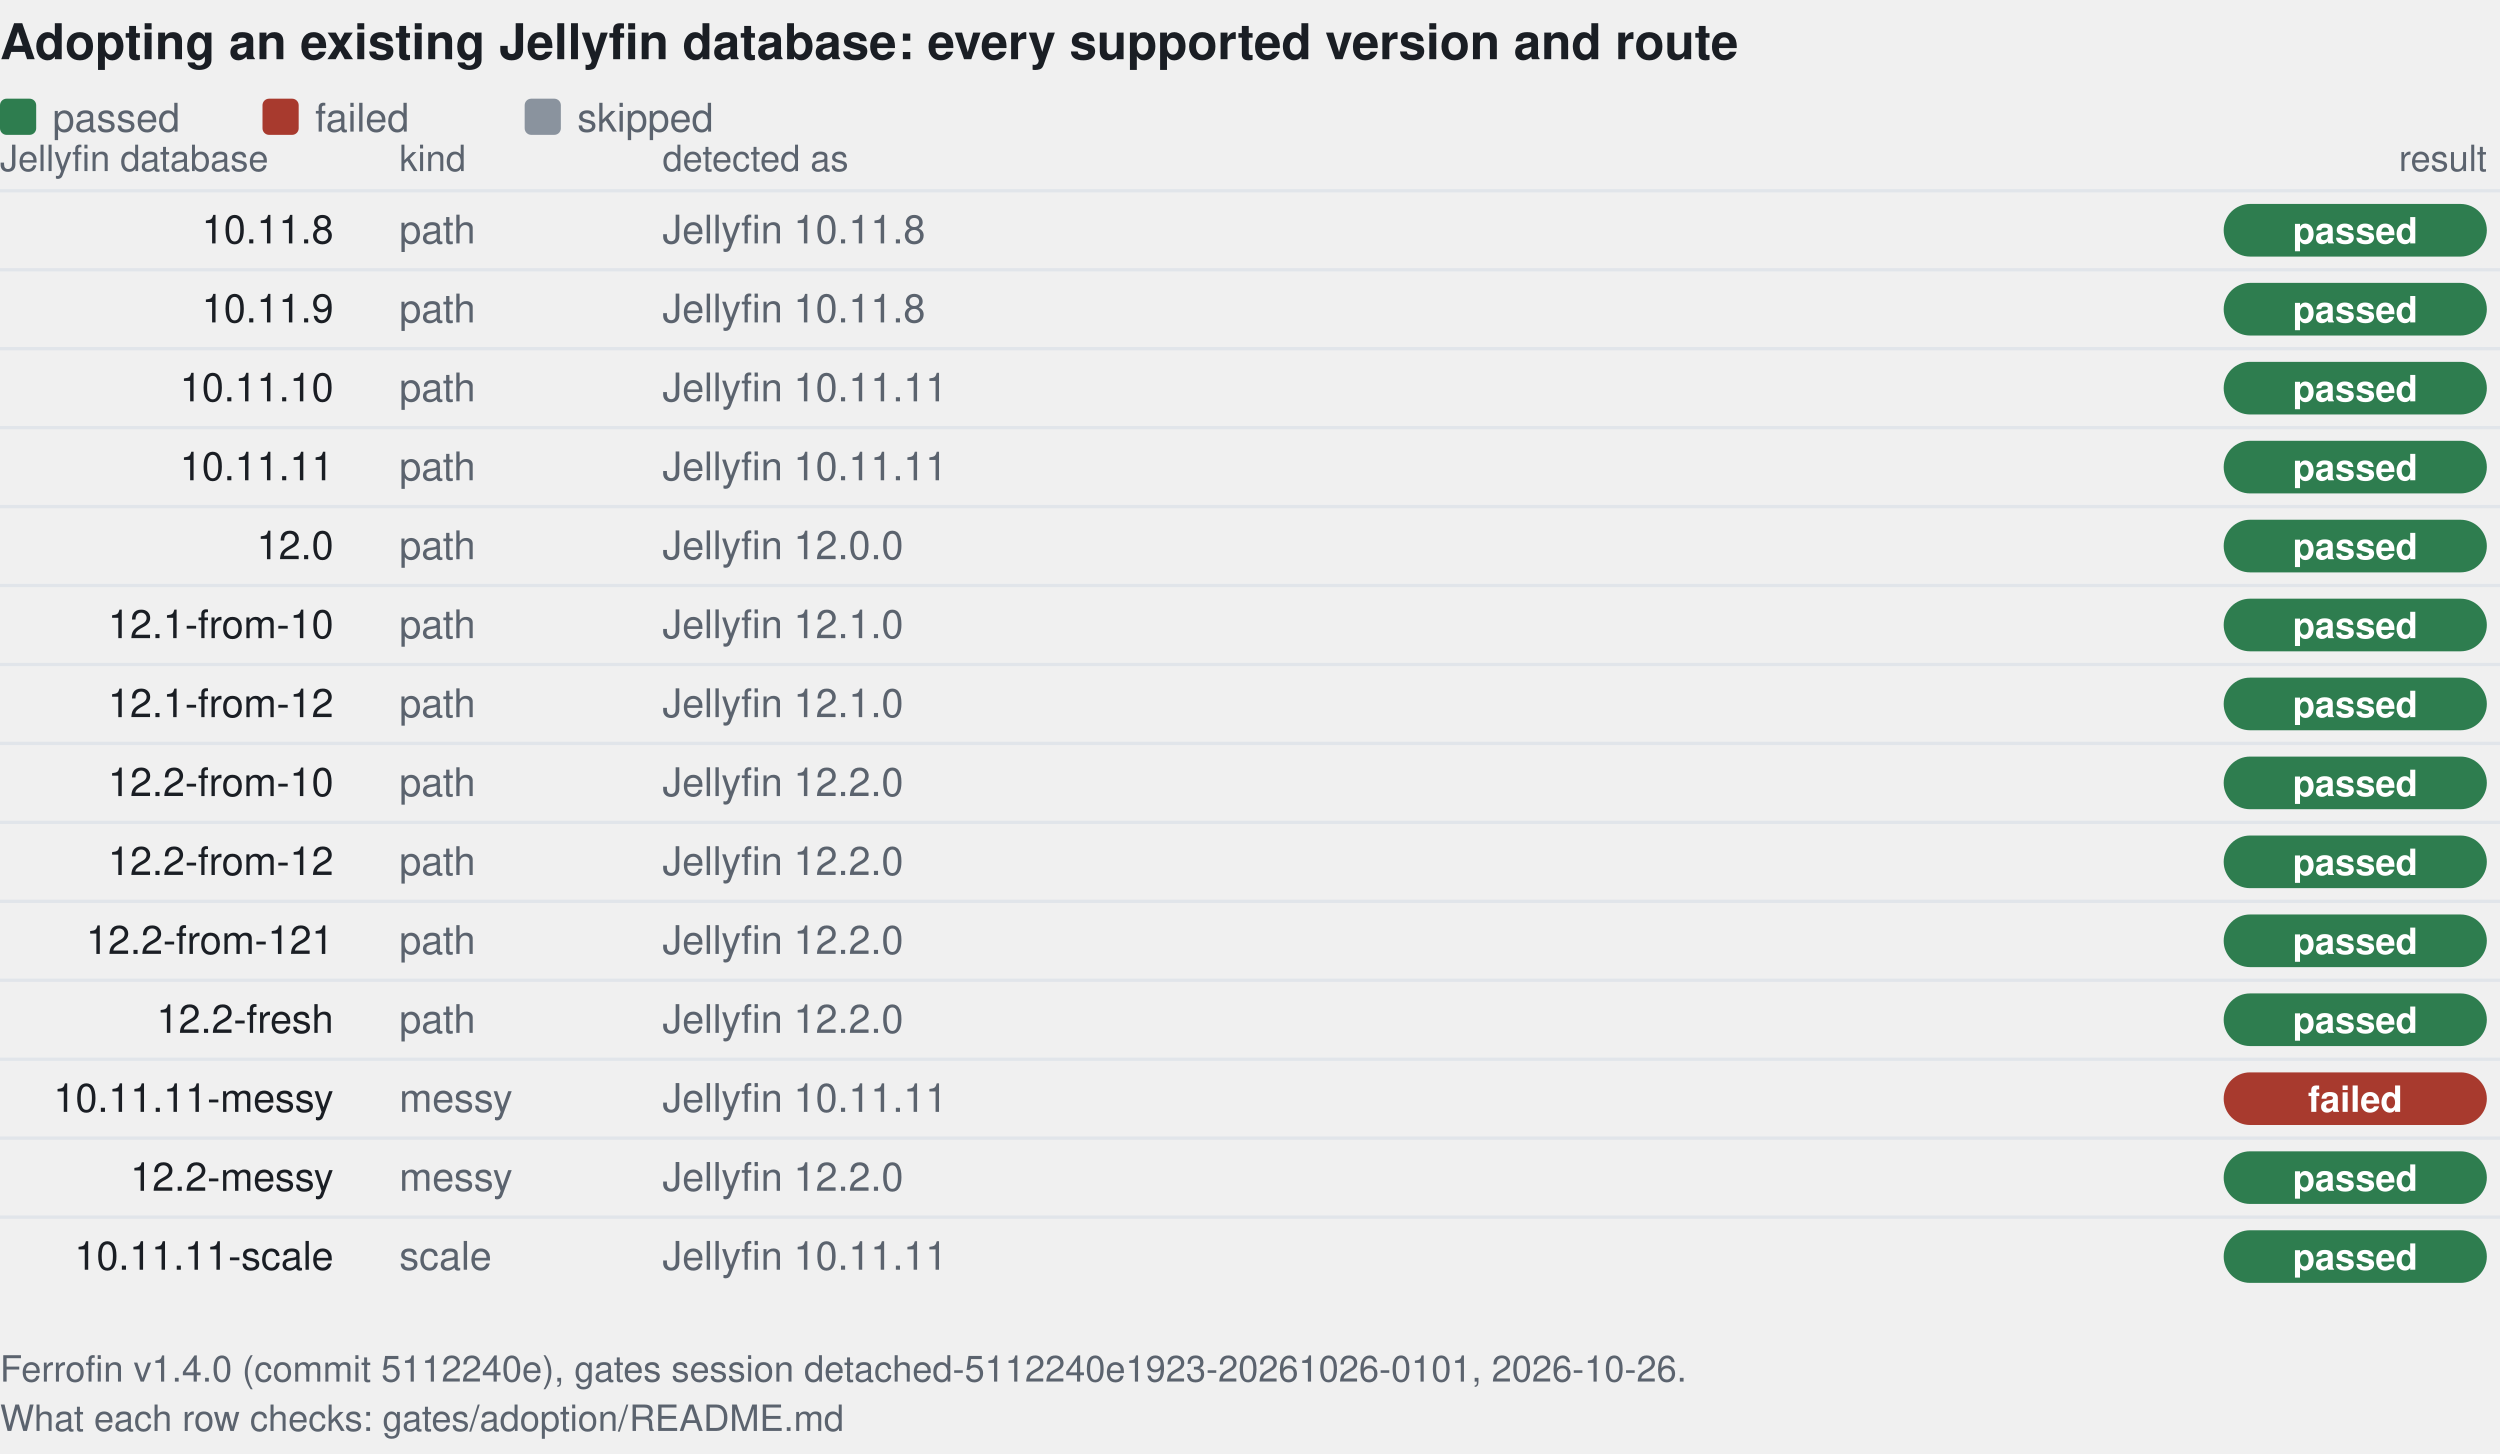
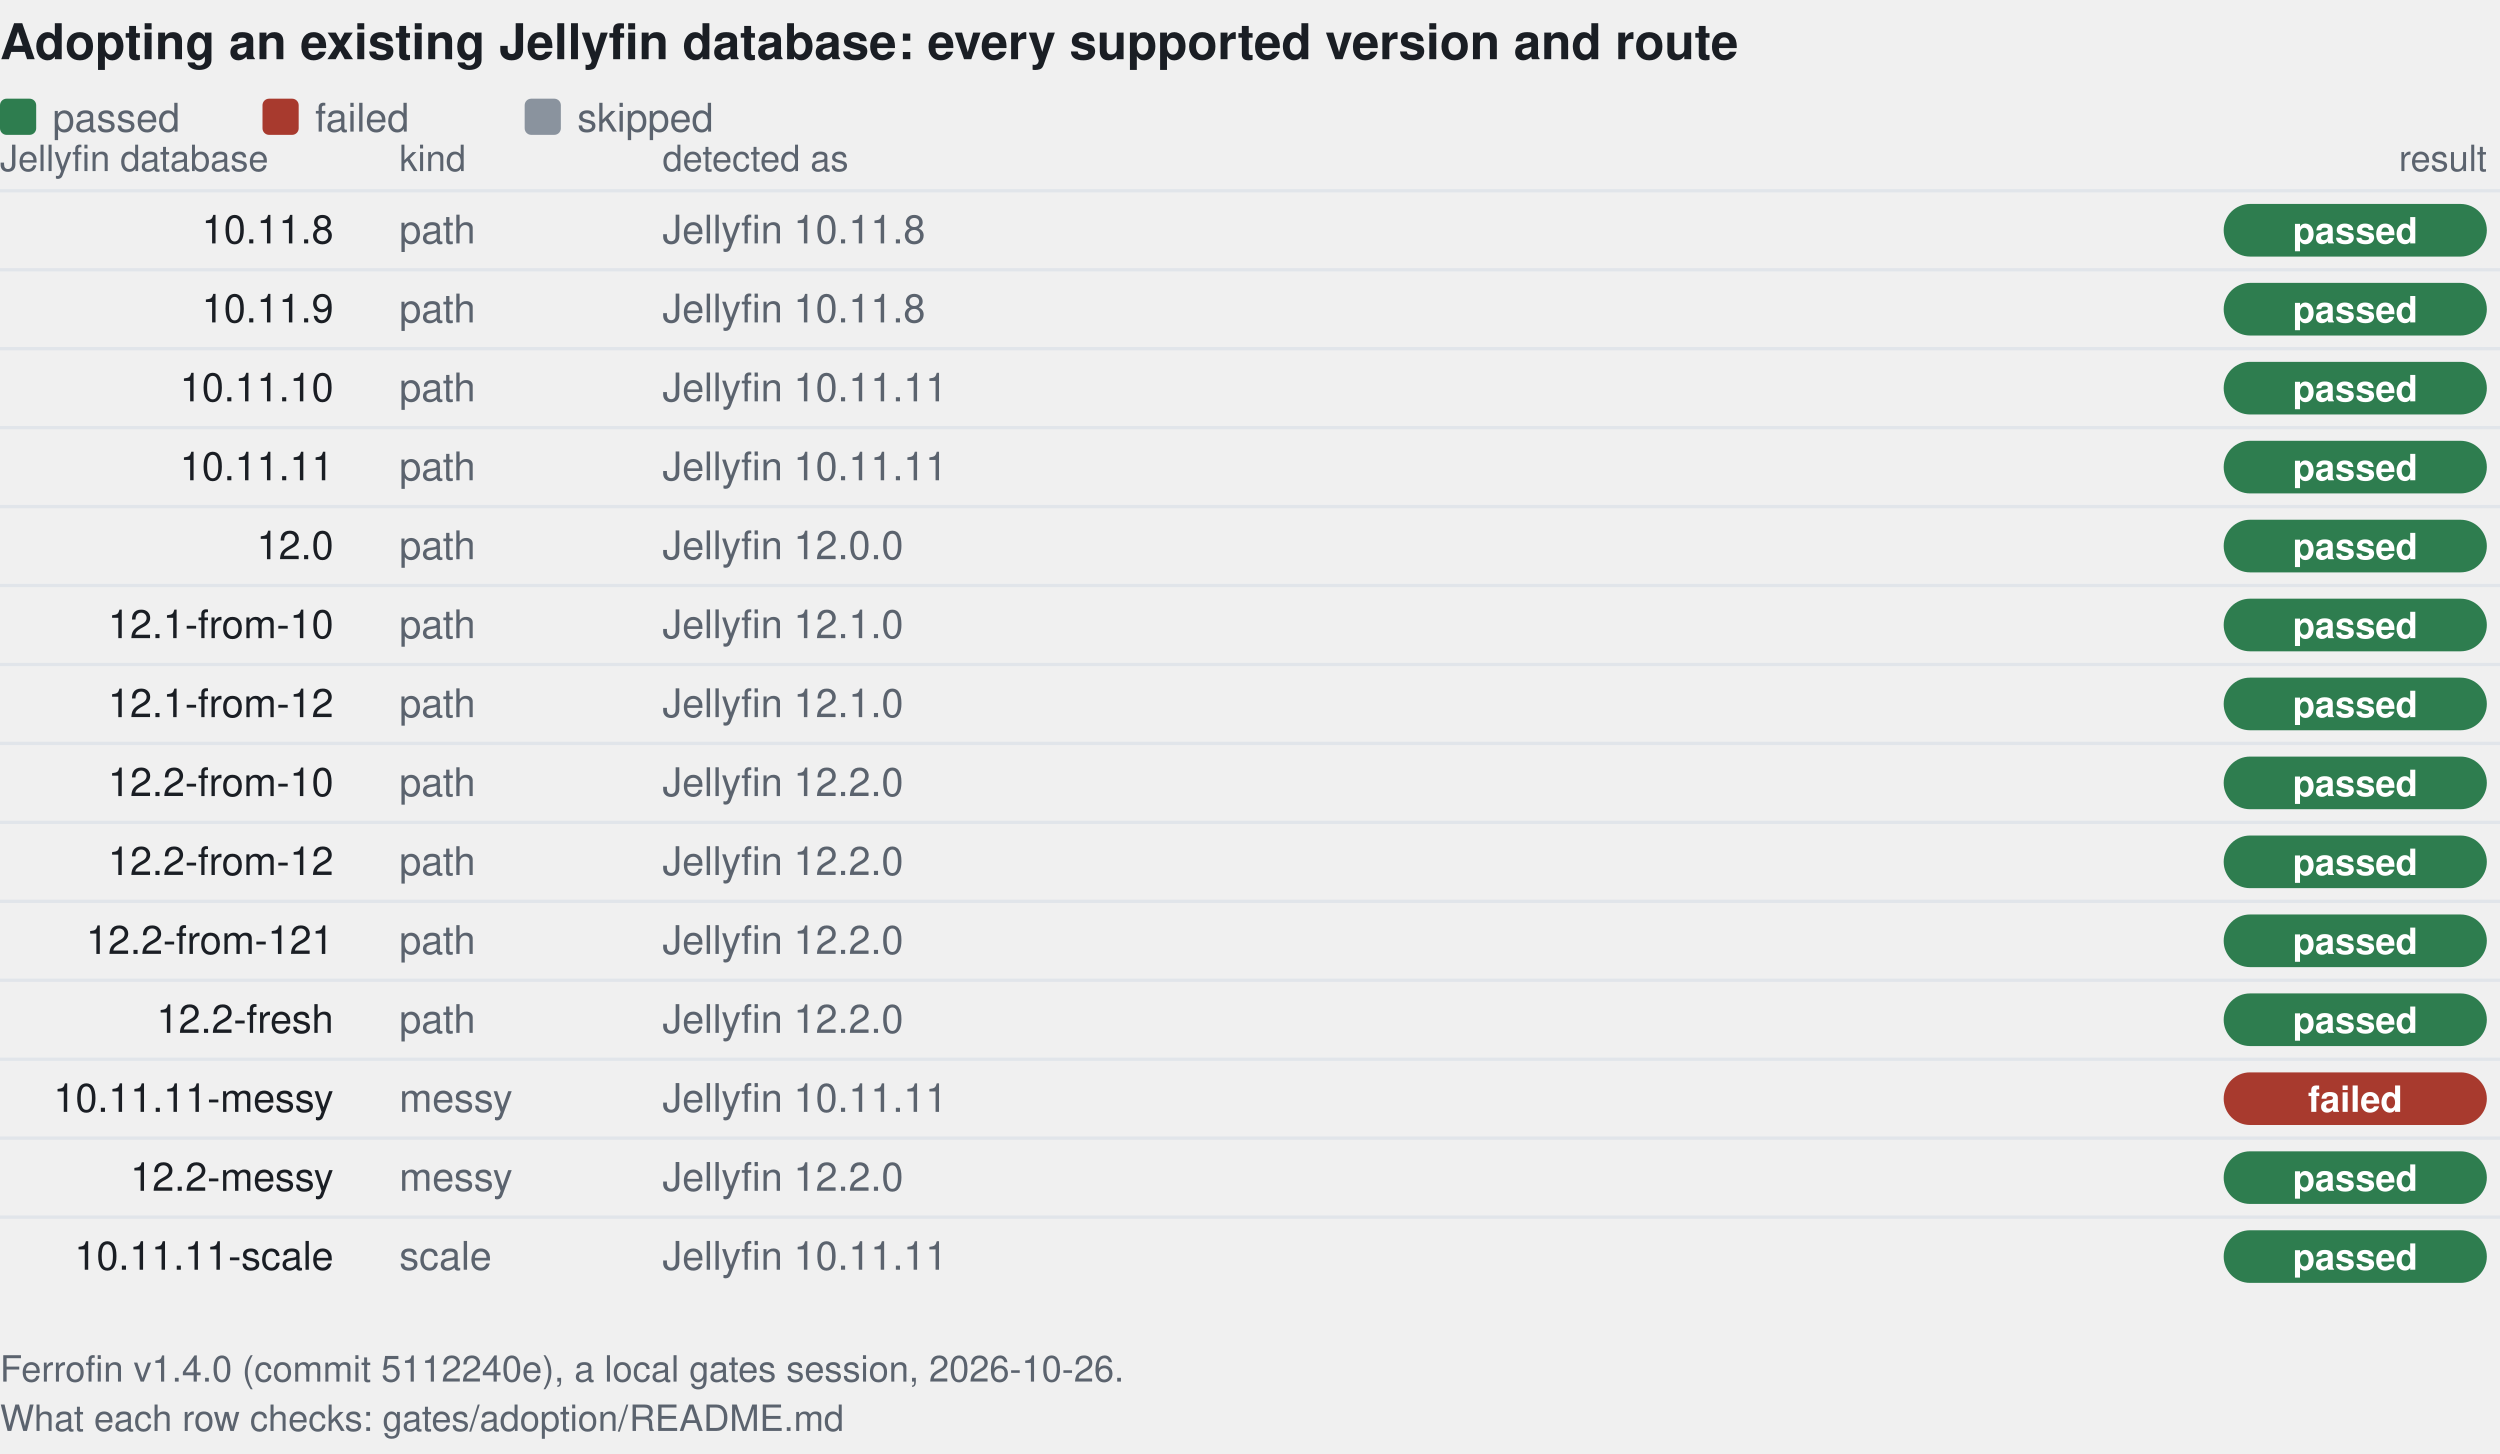
<svg xmlns="http://www.w3.org/2000/svg" width="760" height="442" viewBox="0 0 760 442" font-family="system-ui,-apple-system,'Segoe UI',Helvetica,Arial,sans-serif" role="img">
  <text x="0.0" y="18.0" font-size="15" fill="#1A1E24" text-anchor="start" font-weight="600">Adopting an existing Jellyfin database: every supported version and route</text>
  <rect x="0.0" y="30" width="11" height="11" rx="2" fill="#2E7D4F" />
  <text x="16.0" y="40.0" font-size="12" fill="#5B636E" text-anchor="start">passed</text>
  <rect x="79.8" y="30" width="11" height="11" rx="2" fill="#A83A2E" />
  <text x="95.8" y="40.0" font-size="12" fill="#5B636E" text-anchor="start">failed</text>
  <rect x="159.5" y="30" width="11" height="11" rx="2" fill="#8A939E" />
  <text x="175.5" y="40.0" font-size="12" fill="#5B636E" text-anchor="start">skipped</text>
  <text x="0.0" y="52.0" font-size="11" fill="#5B636E" text-anchor="start">Jellyfin database</text>
  <text x="121.4" y="52.0" font-size="11" fill="#5B636E" text-anchor="start">kind</text>
  <text x="201.4" y="52.0" font-size="11" fill="#5B636E" text-anchor="start">detected as</text>
  <text x="756.0" y="52.0" font-size="11" fill="#5B636E" text-anchor="end">result</text>
  <line x1="0" y1="58.0" x2="760" y2="58.0" stroke="#E1E5EA" stroke-width="1" />
  <text x="101.4" y="74.0" font-size="12" fill="#1A1E24" text-anchor="end">10.11.8</text>
  <text x="121.4" y="74.0" font-size="12" fill="#5B636E" text-anchor="start">path</text>
  <text x="201.4" y="74.0" font-size="12" fill="#5B636E" text-anchor="start">Jellyfin 10.11.8</text>
  <rect x="676" y="62.0" width="80" height="16" rx="8" fill="#2E7D4F" />
  <text x="716.0" y="74.0" font-size="11" fill="#FFFFFF" text-anchor="middle" font-weight="600">passed</text>
  <line x1="0" y1="82.0" x2="760" y2="82.0" stroke="#E1E5EA" stroke-width="1" />
  <text x="101.4" y="98.0" font-size="12" fill="#1A1E24" text-anchor="end">10.11.9</text>
  <text x="121.4" y="98.0" font-size="12" fill="#5B636E" text-anchor="start">path</text>
  <text x="201.4" y="98.0" font-size="12" fill="#5B636E" text-anchor="start">Jellyfin 10.11.8</text>
  <rect x="676" y="86.0" width="80" height="16" rx="8" fill="#2E7D4F" />
  <text x="716.0" y="98.0" font-size="11" fill="#FFFFFF" text-anchor="middle" font-weight="600">passed</text>
  <line x1="0" y1="106.0" x2="760" y2="106.0" stroke="#E1E5EA" stroke-width="1" />
  <text x="101.4" y="122.0" font-size="12" fill="#1A1E24" text-anchor="end">10.11.10</text>
  <text x="121.4" y="122.0" font-size="12" fill="#5B636E" text-anchor="start">path</text>
  <text x="201.4" y="122.0" font-size="12" fill="#5B636E" text-anchor="start">Jellyfin 10.11.11</text>
  <rect x="676" y="110.0" width="80" height="16" rx="8" fill="#2E7D4F" />
  <text x="716.0" y="122.0" font-size="11" fill="#FFFFFF" text-anchor="middle" font-weight="600">passed</text>
  <line x1="0" y1="130.0" x2="760" y2="130.0" stroke="#E1E5EA" stroke-width="1" />
  <text x="101.4" y="146.0" font-size="12" fill="#1A1E24" text-anchor="end">10.11.11</text>
  <text x="121.4" y="146.0" font-size="12" fill="#5B636E" text-anchor="start">path</text>
  <text x="201.4" y="146.0" font-size="12" fill="#5B636E" text-anchor="start">Jellyfin 10.11.11</text>
  <rect x="676" y="134.0" width="80" height="16" rx="8" fill="#2E7D4F" />
  <text x="716.0" y="146.0" font-size="11" fill="#FFFFFF" text-anchor="middle" font-weight="600">passed</text>
  <line x1="0" y1="154.0" x2="760" y2="154.0" stroke="#E1E5EA" stroke-width="1" />
  <text x="101.4" y="170.0" font-size="12" fill="#1A1E24" text-anchor="end">12.0</text>
  <text x="121.4" y="170.0" font-size="12" fill="#5B636E" text-anchor="start">path</text>
  <text x="201.4" y="170.0" font-size="12" fill="#5B636E" text-anchor="start">Jellyfin 12.0.0</text>
  <rect x="676" y="158.0" width="80" height="16" rx="8" fill="#2E7D4F" />
  <text x="716.0" y="170.0" font-size="11" fill="#FFFFFF" text-anchor="middle" font-weight="600">passed</text>
  <line x1="0" y1="178.0" x2="760" y2="178.0" stroke="#E1E5EA" stroke-width="1" />
  <text x="101.4" y="194.0" font-size="12" fill="#1A1E24" text-anchor="end">12.1-from-10</text>
  <text x="121.4" y="194.0" font-size="12" fill="#5B636E" text-anchor="start">path</text>
  <text x="201.4" y="194.0" font-size="12" fill="#5B636E" text-anchor="start">Jellyfin 12.1.0</text>
  <rect x="676" y="182.0" width="80" height="16" rx="8" fill="#2E7D4F" />
  <text x="716.0" y="194.0" font-size="11" fill="#FFFFFF" text-anchor="middle" font-weight="600">passed</text>
  <line x1="0" y1="202.0" x2="760" y2="202.0" stroke="#E1E5EA" stroke-width="1" />
  <text x="101.4" y="218.0" font-size="12" fill="#1A1E24" text-anchor="end">12.1-from-12</text>
  <text x="121.4" y="218.0" font-size="12" fill="#5B636E" text-anchor="start">path</text>
  <text x="201.4" y="218.0" font-size="12" fill="#5B636E" text-anchor="start">Jellyfin 12.1.0</text>
  <rect x="676" y="206.0" width="80" height="16" rx="8" fill="#2E7D4F" />
  <text x="716.0" y="218.0" font-size="11" fill="#FFFFFF" text-anchor="middle" font-weight="600">passed</text>
  <line x1="0" y1="226.0" x2="760" y2="226.0" stroke="#E1E5EA" stroke-width="1" />
  <text x="101.4" y="242.0" font-size="12" fill="#1A1E24" text-anchor="end">12.2-from-10</text>
  <text x="121.4" y="242.0" font-size="12" fill="#5B636E" text-anchor="start">path</text>
  <text x="201.4" y="242.0" font-size="12" fill="#5B636E" text-anchor="start">Jellyfin 12.2.0</text>
  <rect x="676" y="230.0" width="80" height="16" rx="8" fill="#2E7D4F" />
  <text x="716.0" y="242.0" font-size="11" fill="#FFFFFF" text-anchor="middle" font-weight="600">passed</text>
  <line x1="0" y1="250.0" x2="760" y2="250.0" stroke="#E1E5EA" stroke-width="1" />
  <text x="101.4" y="266.0" font-size="12" fill="#1A1E24" text-anchor="end">12.2-from-12</text>
  <text x="121.4" y="266.0" font-size="12" fill="#5B636E" text-anchor="start">path</text>
  <text x="201.4" y="266.0" font-size="12" fill="#5B636E" text-anchor="start">Jellyfin 12.2.0</text>
  <rect x="676" y="254.0" width="80" height="16" rx="8" fill="#2E7D4F" />
  <text x="716.0" y="266.0" font-size="11" fill="#FFFFFF" text-anchor="middle" font-weight="600">passed</text>
  <line x1="0" y1="274.0" x2="760" y2="274.0" stroke="#E1E5EA" stroke-width="1" />
  <text x="101.4" y="290.0" font-size="12" fill="#1A1E24" text-anchor="end">12.2-from-121</text>
  <text x="121.4" y="290.0" font-size="12" fill="#5B636E" text-anchor="start">path</text>
  <text x="201.4" y="290.0" font-size="12" fill="#5B636E" text-anchor="start">Jellyfin 12.2.0</text>
  <rect x="676" y="278.0" width="80" height="16" rx="8" fill="#2E7D4F" />
  <text x="716.0" y="290.0" font-size="11" fill="#FFFFFF" text-anchor="middle" font-weight="600">passed</text>
  <line x1="0" y1="298.0" x2="760" y2="298.0" stroke="#E1E5EA" stroke-width="1" />
  <text x="101.4" y="314.0" font-size="12" fill="#1A1E24" text-anchor="end">12.2-fresh</text>
  <text x="121.4" y="314.0" font-size="12" fill="#5B636E" text-anchor="start">path</text>
  <text x="201.4" y="314.0" font-size="12" fill="#5B636E" text-anchor="start">Jellyfin 12.2.0</text>
  <rect x="676" y="302.0" width="80" height="16" rx="8" fill="#2E7D4F" />
  <text x="716.0" y="314.0" font-size="11" fill="#FFFFFF" text-anchor="middle" font-weight="600">passed</text>
  <line x1="0" y1="322.0" x2="760" y2="322.0" stroke="#E1E5EA" stroke-width="1" />
  <text x="101.4" y="338.0" font-size="12" fill="#1A1E24" text-anchor="end">10.11.11-messy</text>
  <text x="121.4" y="338.0" font-size="12" fill="#5B636E" text-anchor="start">messy</text>
  <text x="201.4" y="338.0" font-size="12" fill="#5B636E" text-anchor="start">Jellyfin 10.11.11</text>
  <rect x="676" y="326.0" width="80" height="16" rx="8" fill="#A83A2E" />
  <text x="716.0" y="338.0" font-size="11" fill="#FFFFFF" text-anchor="middle" font-weight="600">failed</text>
  <line x1="0" y1="346.0" x2="760" y2="346.0" stroke="#E1E5EA" stroke-width="1" />
  <text x="101.4" y="362.0" font-size="12" fill="#1A1E24" text-anchor="end">12.2-messy</text>
  <text x="121.4" y="362.0" font-size="12" fill="#5B636E" text-anchor="start">messy</text>
  <text x="201.4" y="362.0" font-size="12" fill="#5B636E" text-anchor="start">Jellyfin 12.2.0</text>
  <rect x="676" y="350.0" width="80" height="16" rx="8" fill="#2E7D4F" />
  <text x="716.0" y="362.0" font-size="11" fill="#FFFFFF" text-anchor="middle" font-weight="600">passed</text>
  <line x1="0" y1="370.0" x2="760" y2="370.0" stroke="#E1E5EA" stroke-width="1" />
  <text x="101.4" y="386.0" font-size="12" fill="#1A1E24" text-anchor="end">10.11.11-scale</text>
  <text x="121.4" y="386.0" font-size="12" fill="#5B636E" text-anchor="start">scale</text>
  <text x="201.4" y="386.0" font-size="12" fill="#5B636E" text-anchor="start">Jellyfin 10.11.11</text>
  <rect x="676" y="374.0" width="80" height="16" rx="8" fill="#2E7D4F" />
  <text x="716.0" y="386.0" font-size="11" fill="#FFFFFF" text-anchor="middle" font-weight="600">passed</text>
-   <text x="0.0" y="420.0" font-size="11" fill="#5B636E" text-anchor="start">Ferrofin v1.4.0 (commit 5112240e), gates session detached-5112240e1923-20261026-0101, 2026-10-26.</text>
+   <text x="0.0" y="420.0" font-size="11" fill="#5B636E" text-anchor="start">Ferrofin v1.4.0 (commit 5112240e), a local gates session, 2026-10-26.</text>
  <text x="0.0" y="435.0" font-size="11" fill="#5B636E" text-anchor="start">What each row checks: gates/adoption/README.md</text>
</svg>
